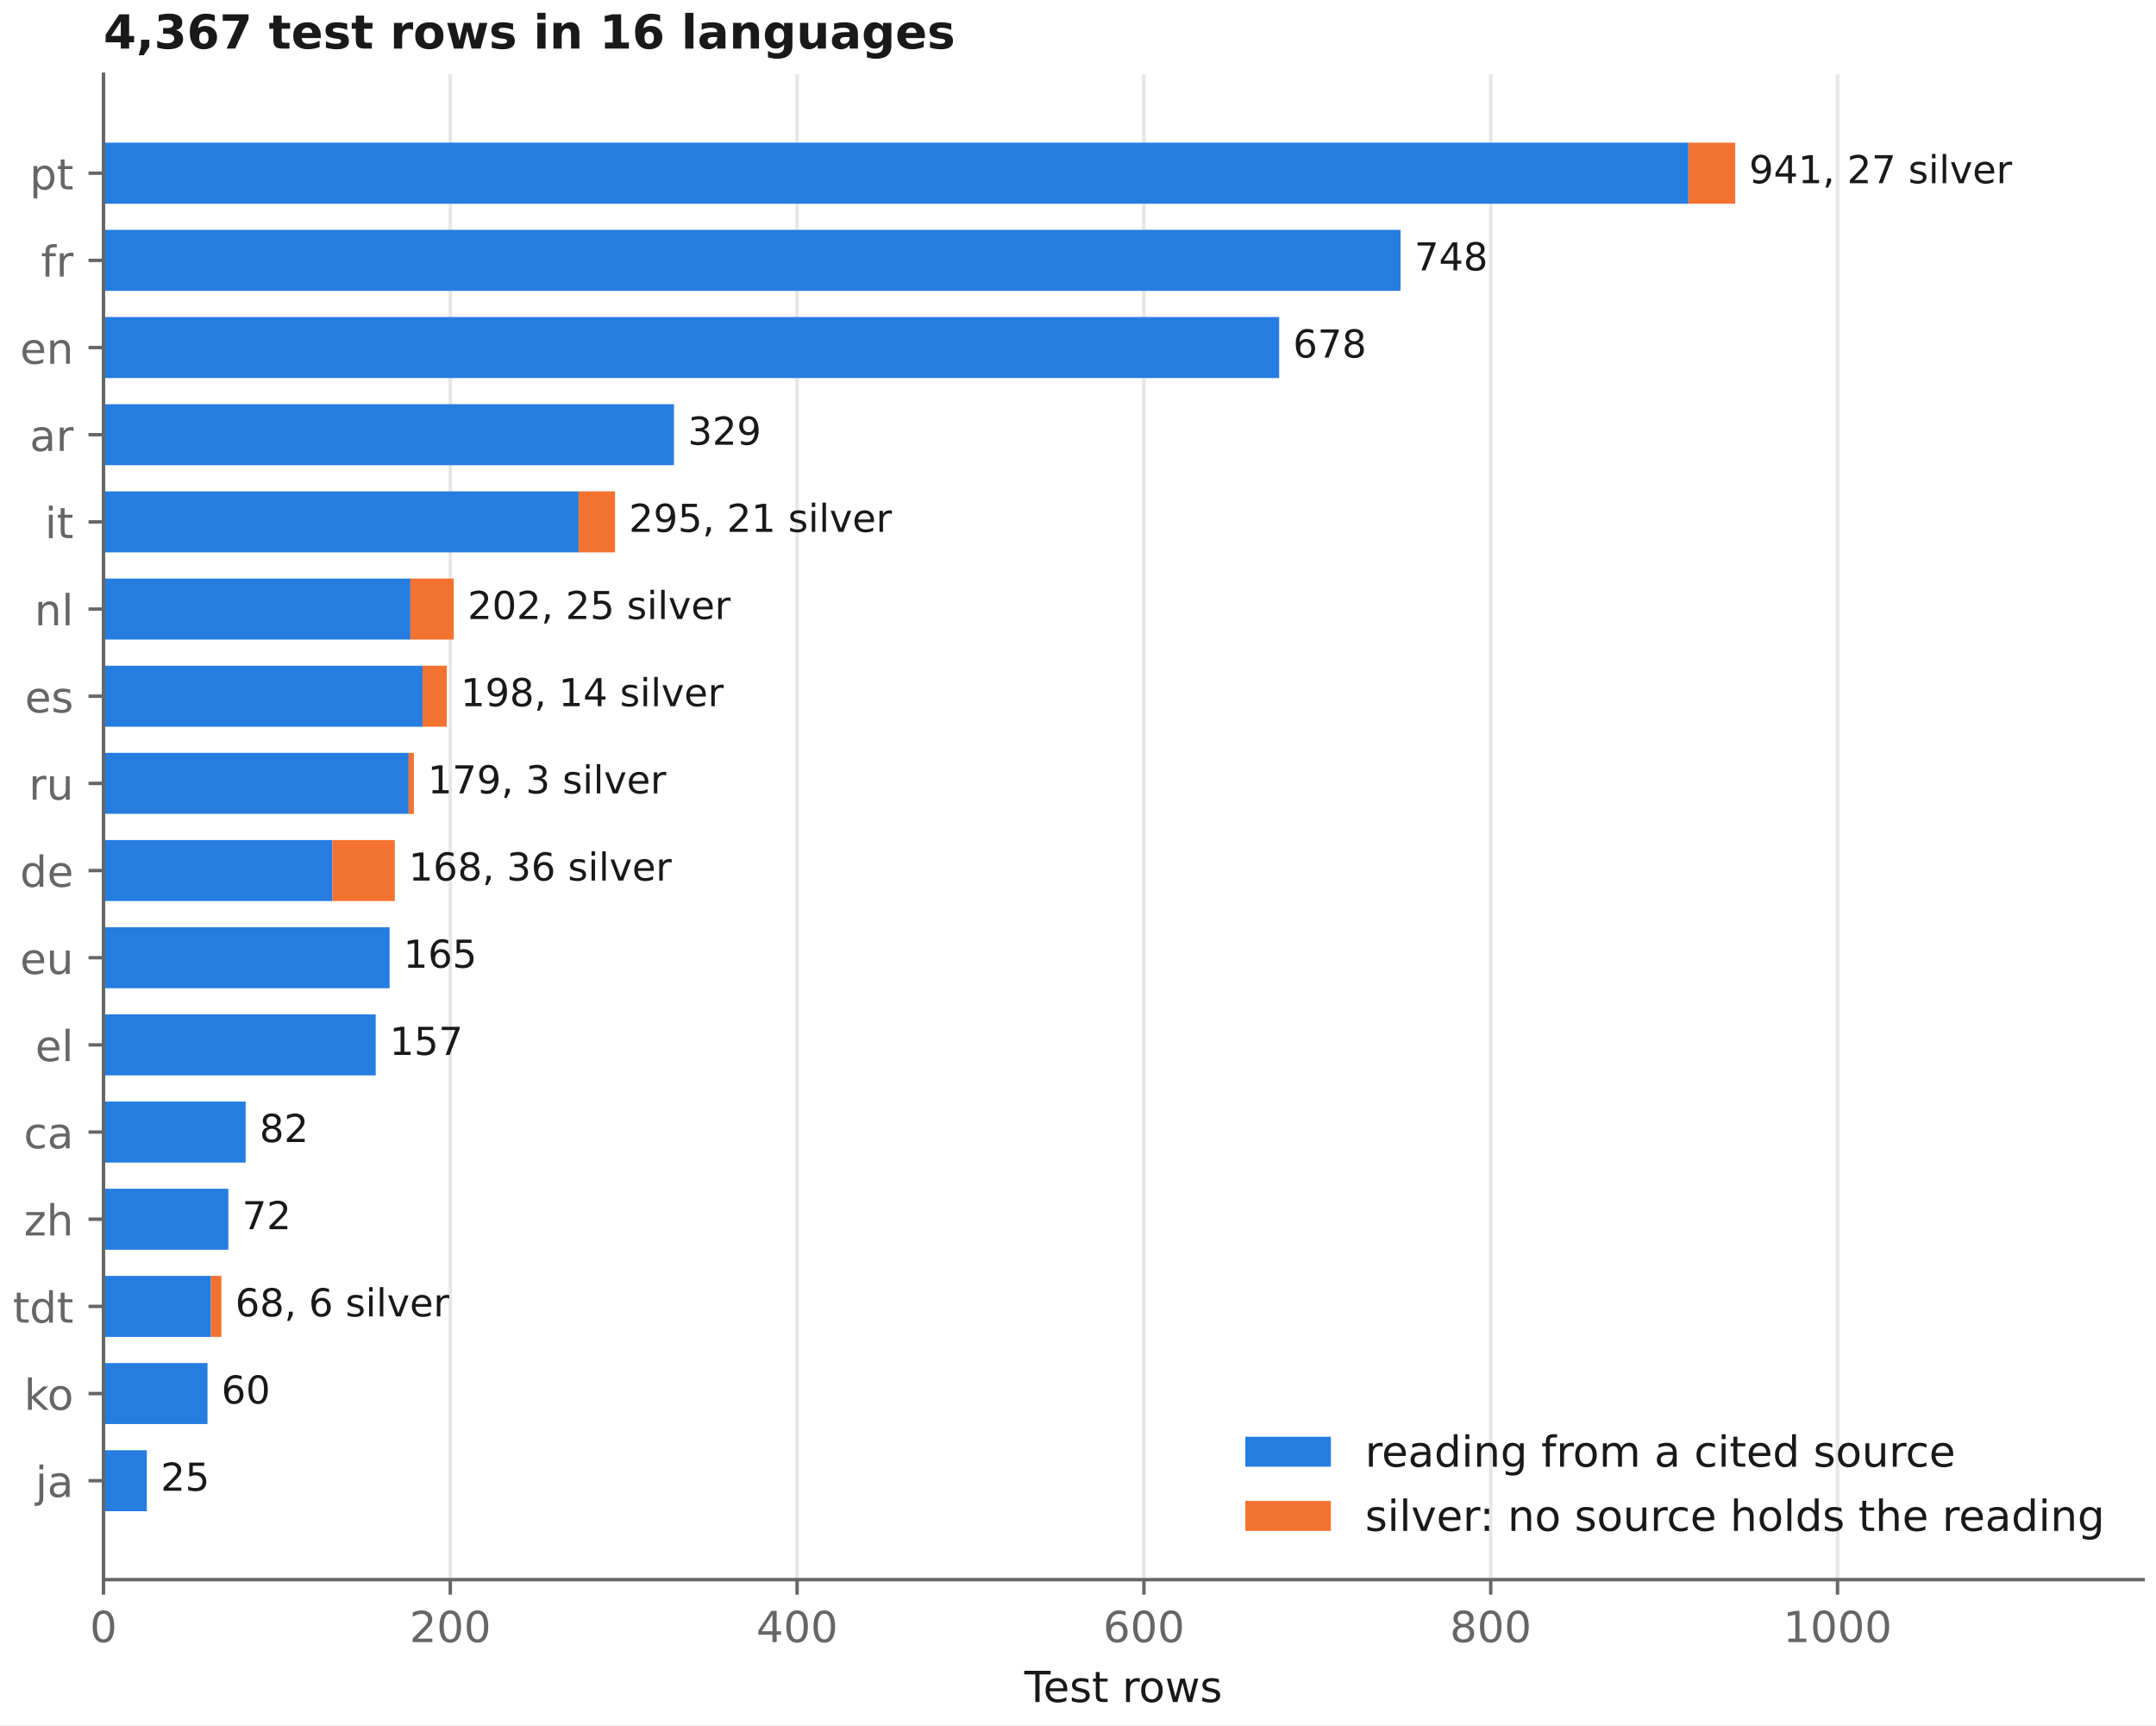
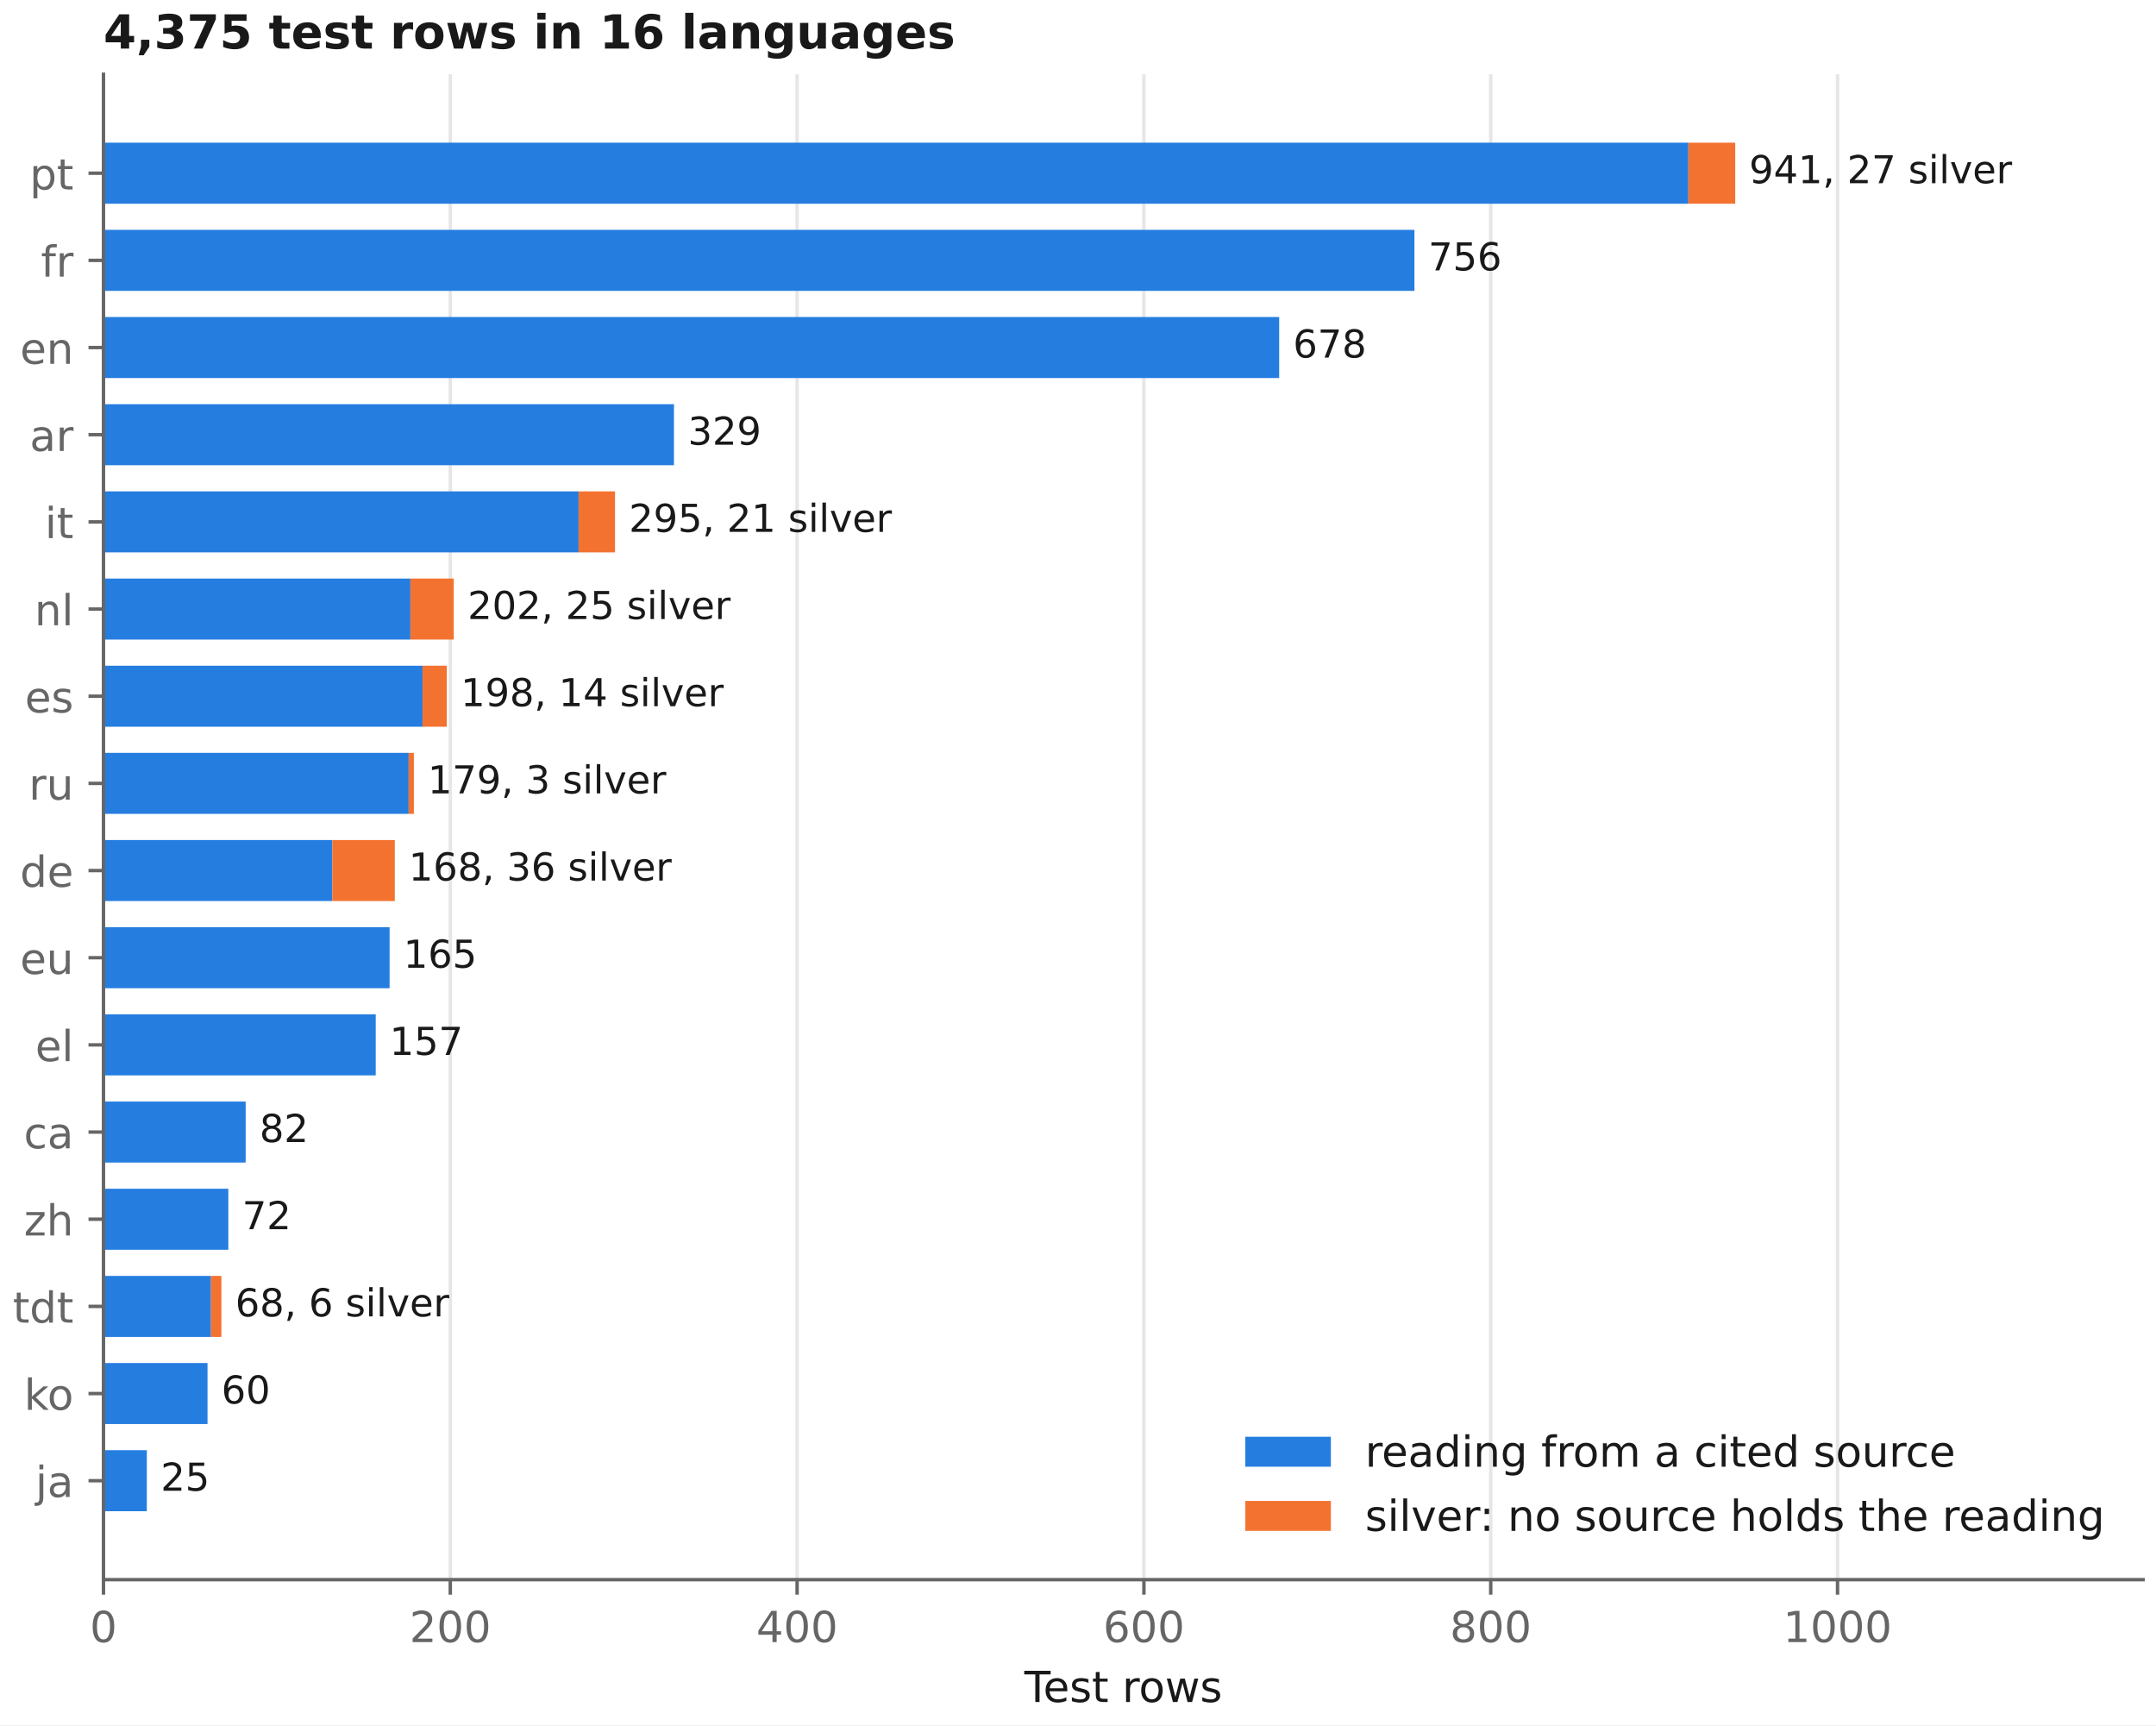
<svg xmlns="http://www.w3.org/2000/svg" xmlns:xlink="http://www.w3.org/1999/xlink" width="504pt" height="403.2pt" viewBox="0 0 504 403.2" version="1.1">
  <defs>
    <style type="text/css">*{stroke-linejoin: round; stroke-linecap: butt}</style>
  </defs>
  <g id="figure_1">
    <g id="patch_1">
      <path d="M 0 403.2  L 504 403.2  L 504 0  L 0 0  z " style="fill: #ffffff" />
    </g>
    <g id="axes_1">
      <g id="patch_2">
        <path d="M 24.189 369.2  L 501 369.2  L 501 17.359  L 24.189 17.359  z " style="fill: #ffffff" />
      </g>
      <g id="matplotlib.axis_1">
        <g id="xtick_1">
          <g id="line2d_1">
            <path d="M 24.189 369.2  L 24.189 17.359  " clip-path="url(#paf723ce318)" style="fill: none; stroke: #e6e6e6; stroke-width: 0.8; stroke-linecap: square" />
          </g>
          <g id="line2d_2">
            <defs>
              <path id="m0db574f044" d="M 0 0  L 0 3.5  " style="stroke: #666666; stroke-width: 0.8" />
            </defs>
            <g>
              <use xlink:href="#m0db574f044" x="24.189" y="369.2" style="fill: #666666; stroke: #666666; stroke-width: 0.8" />
            </g>
          </g>
          <g id="text_1">
            <text style="font-size: 10px; font-family: 'DejaVu Sans', 'Bitstream Vera Sans', 'Computer Modern Sans Serif', 'Lucida Grande', 'Verdana', 'Geneva', 'Lucid', 'Arial', 'Helvetica', 'Avant Garde', sans-serif; text-anchor: middle; fill: #666666" x="24.189" y="383.797" transform="rotate(-0 24.1893 383.7974)">0</text>
          </g>
        </g>
        <g id="xtick_2">
          <g id="line2d_3">
            <path d="M 105.262 369.2  L 105.262 17.359  " clip-path="url(#paf723ce318)" style="fill: none; stroke: #e6e6e6; stroke-width: 0.8; stroke-linecap: square" />
          </g>
          <g id="line2d_4">
            <g>
              <use xlink:href="#m0db574f044" x="105.262" y="369.2" style="fill: #666666; stroke: #666666; stroke-width: 0.8" />
            </g>
          </g>
          <g id="text_2">
            <text style="font-size: 10px; font-family: 'DejaVu Sans', 'Bitstream Vera Sans', 'Computer Modern Sans Serif', 'Lucida Grande', 'Verdana', 'Geneva', 'Lucid', 'Arial', 'Helvetica', 'Avant Garde', sans-serif; text-anchor: middle; fill: #666666" x="105.262" y="383.797" transform="rotate(-0 105.2623 383.7974)">200</text>
          </g>
        </g>
        <g id="xtick_3">
          <g id="line2d_5">
            <path d="M 186.335 369.2  L 186.335 17.359  " clip-path="url(#paf723ce318)" style="fill: none; stroke: #e6e6e6; stroke-width: 0.8; stroke-linecap: square" />
          </g>
          <g id="line2d_6">
            <g>
              <use xlink:href="#m0db574f044" x="186.335" y="369.2" style="fill: #666666; stroke: #666666; stroke-width: 0.8" />
            </g>
          </g>
          <g id="text_3">
            <text style="font-size: 10px; font-family: 'DejaVu Sans', 'Bitstream Vera Sans', 'Computer Modern Sans Serif', 'Lucida Grande', 'Verdana', 'Geneva', 'Lucid', 'Arial', 'Helvetica', 'Avant Garde', sans-serif; text-anchor: middle; fill: #666666" x="186.335" y="383.797" transform="rotate(-0 186.3353 383.7974)">400</text>
          </g>
        </g>
        <g id="xtick_4">
          <g id="line2d_7">
            <path d="M 267.408 369.2  L 267.408 17.359  " clip-path="url(#paf723ce318)" style="fill: none; stroke: #e6e6e6; stroke-width: 0.8; stroke-linecap: square" />
          </g>
          <g id="line2d_8">
            <g>
              <use xlink:href="#m0db574f044" x="267.408" y="369.2" style="fill: #666666; stroke: #666666; stroke-width: 0.8" />
            </g>
          </g>
          <g id="text_4">
            <text style="font-size: 10px; font-family: 'DejaVu Sans', 'Bitstream Vera Sans', 'Computer Modern Sans Serif', 'Lucida Grande', 'Verdana', 'Geneva', 'Lucid', 'Arial', 'Helvetica', 'Avant Garde', sans-serif; text-anchor: middle; fill: #666666" x="267.408" y="383.797" transform="rotate(-0 267.4082 383.7974)">600</text>
          </g>
        </g>
        <g id="xtick_5">
          <g id="line2d_9">
            <path d="M 348.481 369.2  L 348.481 17.359  " clip-path="url(#paf723ce318)" style="fill: none; stroke: #e6e6e6; stroke-width: 0.8; stroke-linecap: square" />
          </g>
          <g id="line2d_10">
            <g>
              <use xlink:href="#m0db574f044" x="348.481" y="369.2" style="fill: #666666; stroke: #666666; stroke-width: 0.8" />
            </g>
          </g>
          <g id="text_5">
            <text style="font-size: 10px; font-family: 'DejaVu Sans', 'Bitstream Vera Sans', 'Computer Modern Sans Serif', 'Lucida Grande', 'Verdana', 'Geneva', 'Lucid', 'Arial', 'Helvetica', 'Avant Garde', sans-serif; text-anchor: middle; fill: #666666" x="348.481" y="383.797" transform="rotate(-0 348.4812 383.7974)">800</text>
          </g>
        </g>
        <g id="xtick_6">
          <g id="line2d_11">
            <path d="M 429.554 369.2  L 429.554 17.359  " clip-path="url(#paf723ce318)" style="fill: none; stroke: #e6e6e6; stroke-width: 0.8; stroke-linecap: square" />
          </g>
          <g id="line2d_12">
            <g>
              <use xlink:href="#m0db574f044" x="429.554" y="369.2" style="fill: #666666; stroke: #666666; stroke-width: 0.8" />
            </g>
          </g>
          <g id="text_6">
            <text style="font-size: 10px; font-family: 'DejaVu Sans', 'Bitstream Vera Sans', 'Computer Modern Sans Serif', 'Lucida Grande', 'Verdana', 'Geneva', 'Lucid', 'Arial', 'Helvetica', 'Avant Garde', sans-serif; text-anchor: middle; fill: #666666" x="429.554" y="383.797" transform="rotate(-0 429.5542 383.7974)">1000</text>
          </g>
        </g>
        <g id="text_7">
          <text style="font-size: 10px; font-family: 'DejaVu Sans', 'Bitstream Vera Sans', 'Computer Modern Sans Serif', 'Lucida Grande', 'Verdana', 'Geneva', 'Lucid', 'Arial', 'Helvetica', 'Avant Garde', sans-serif; text-anchor: middle; fill: #191919" x="262.595" y="397.797" transform="rotate(-0 262.5945 397.7974)">Test rows</text>
        </g>
      </g>
      <g id="matplotlib.axis_2">
        <g id="ytick_1">
          <g id="line2d_13">
            <defs>
              <path id="m9a97e96fcf" d="M 0 0  L -3.5 0  " style="stroke: #666666; stroke-width: 0.8" />
            </defs>
            <g>
              <use xlink:href="#m9a97e96fcf" x="24.189" y="346.076" style="fill: #666666; stroke: #666666; stroke-width: 0.8" />
            </g>
          </g>
          <g id="text_8">
            <text style="font-size: 10px; font-family: 'DejaVu Sans', 'Bitstream Vera Sans', 'Computer Modern Sans Serif', 'Lucida Grande', 'Verdana', 'Geneva', 'Lucid', 'Arial', 'Helvetica', 'Avant Garde', sans-serif; text-anchor: end; fill: #666666" x="17.189" y="349.876" transform="rotate(-0 17.1893 349.8757)">ja</text>
          </g>
        </g>
        <g id="ytick_2">
          <g id="line2d_14">
            <g>
              <use xlink:href="#m9a97e96fcf" x="24.189" y="325.703" style="fill: #666666; stroke: #666666; stroke-width: 0.8" />
            </g>
          </g>
          <g id="text_9">
            <text style="font-size: 10px; font-family: 'DejaVu Sans', 'Bitstream Vera Sans', 'Computer Modern Sans Serif', 'Lucida Grande', 'Verdana', 'Geneva', 'Lucid', 'Arial', 'Helvetica', 'Avant Garde', sans-serif; text-anchor: end; fill: #666666" x="17.189" y="329.503" transform="rotate(-0 17.1893 329.5027)">ko</text>
          </g>
        </g>
        <g id="ytick_3">
          <g id="line2d_15">
            <g>
              <use xlink:href="#m9a97e96fcf" x="24.189" y="305.33" style="fill: #666666; stroke: #666666; stroke-width: 0.8" />
            </g>
          </g>
          <g id="text_10">
            <text style="font-size: 10px; font-family: 'DejaVu Sans', 'Bitstream Vera Sans', 'Computer Modern Sans Serif', 'Lucida Grande', 'Verdana', 'Geneva', 'Lucid', 'Arial', 'Helvetica', 'Avant Garde', sans-serif; text-anchor: end; fill: #666666" x="17.189" y="309.13" transform="rotate(-0 17.1893 309.1297)">tdt</text>
          </g>
        </g>
        <g id="ytick_4">
          <g id="line2d_16">
            <g>
              <use xlink:href="#m9a97e96fcf" x="24.189" y="284.958" style="fill: #666666; stroke: #666666; stroke-width: 0.8" />
            </g>
          </g>
          <g id="text_11">
            <text style="font-size: 10px; font-family: 'DejaVu Sans', 'Bitstream Vera Sans', 'Computer Modern Sans Serif', 'Lucida Grande', 'Verdana', 'Geneva', 'Lucid', 'Arial', 'Helvetica', 'Avant Garde', sans-serif; text-anchor: end; fill: #666666" x="17.189" y="288.757" transform="rotate(-0 17.1893 288.7567)">zh</text>
          </g>
        </g>
        <g id="ytick_5">
          <g id="line2d_17">
            <g>
              <use xlink:href="#m9a97e96fcf" x="24.189" y="264.585" style="fill: #666666; stroke: #666666; stroke-width: 0.8" />
            </g>
          </g>
          <g id="text_12">
            <text style="font-size: 10px; font-family: 'DejaVu Sans', 'Bitstream Vera Sans', 'Computer Modern Sans Serif', 'Lucida Grande', 'Verdana', 'Geneva', 'Lucid', 'Arial', 'Helvetica', 'Avant Garde', sans-serif; text-anchor: end; fill: #666666" x="17.189" y="268.383" transform="rotate(-0 17.1893 268.3834)">ca</text>
          </g>
        </g>
        <g id="ytick_6">
          <g id="line2d_18">
            <g>
              <use xlink:href="#m9a97e96fcf" x="24.189" y="244.212" style="fill: #666666; stroke: #666666; stroke-width: 0.8" />
            </g>
          </g>
          <g id="text_13">
            <text style="font-size: 10px; font-family: 'DejaVu Sans', 'Bitstream Vera Sans', 'Computer Modern Sans Serif', 'Lucida Grande', 'Verdana', 'Geneva', 'Lucid', 'Arial', 'Helvetica', 'Avant Garde', sans-serif; text-anchor: end; fill: #666666" x="17.189" y="248.011" transform="rotate(-0 17.1893 248.0108)">el</text>
          </g>
        </g>
        <g id="ytick_7">
          <g id="line2d_19">
            <g>
              <use xlink:href="#m9a97e96fcf" x="24.189" y="223.839" style="fill: #666666; stroke: #666666; stroke-width: 0.8" />
            </g>
          </g>
          <g id="text_14">
            <text style="font-size: 10px; font-family: 'DejaVu Sans', 'Bitstream Vera Sans', 'Computer Modern Sans Serif', 'Lucida Grande', 'Verdana', 'Geneva', 'Lucid', 'Arial', 'Helvetica', 'Avant Garde', sans-serif; text-anchor: end; fill: #666666" x="17.189" y="227.637" transform="rotate(-0 17.1893 227.6374)">eu</text>
          </g>
        </g>
        <g id="ytick_8">
          <g id="line2d_20">
            <g>
              <use xlink:href="#m9a97e96fcf" x="24.189" y="203.466" style="fill: #666666; stroke: #666666; stroke-width: 0.8" />
            </g>
          </g>
          <g id="text_15">
            <text style="font-size: 10px; font-family: 'DejaVu Sans', 'Bitstream Vera Sans', 'Computer Modern Sans Serif', 'Lucida Grande', 'Verdana', 'Geneva', 'Lucid', 'Arial', 'Helvetica', 'Avant Garde', sans-serif; text-anchor: end; fill: #666666" x="17.189" y="207.265" transform="rotate(-0 17.1893 207.2648)">de</text>
          </g>
        </g>
        <g id="ytick_9">
          <g id="line2d_21">
            <g>
              <use xlink:href="#m9a97e96fcf" x="24.189" y="183.093" style="fill: #666666; stroke: #666666; stroke-width: 0.8" />
            </g>
          </g>
          <g id="text_16">
            <text style="font-size: 10px; font-family: 'DejaVu Sans', 'Bitstream Vera Sans', 'Computer Modern Sans Serif', 'Lucida Grande', 'Verdana', 'Geneva', 'Lucid', 'Arial', 'Helvetica', 'Avant Garde', sans-serif; text-anchor: end; fill: #666666" x="17.189" y="186.891" transform="rotate(-0 17.1893 186.8915)">ru</text>
          </g>
        </g>
        <g id="ytick_10">
          <g id="line2d_22">
            <g>
              <use xlink:href="#m9a97e96fcf" x="24.189" y="162.72" style="fill: #666666; stroke: #666666; stroke-width: 0.8" />
            </g>
          </g>
          <g id="text_17">
            <text style="font-size: 10px; font-family: 'DejaVu Sans', 'Bitstream Vera Sans', 'Computer Modern Sans Serif', 'Lucida Grande', 'Verdana', 'Geneva', 'Lucid', 'Arial', 'Helvetica', 'Avant Garde', sans-serif; text-anchor: end; fill: #666666" x="17.189" y="166.519" transform="rotate(-0 17.1893 166.5185)">es</text>
          </g>
        </g>
        <g id="ytick_11">
          <g id="line2d_23">
            <g>
              <use xlink:href="#m9a97e96fcf" x="24.189" y="142.347" style="fill: #666666; stroke: #666666; stroke-width: 0.8" />
            </g>
          </g>
          <g id="text_18">
            <text style="font-size: 10px; font-family: 'DejaVu Sans', 'Bitstream Vera Sans', 'Computer Modern Sans Serif', 'Lucida Grande', 'Verdana', 'Geneva', 'Lucid', 'Arial', 'Helvetica', 'Avant Garde', sans-serif; text-anchor: end; fill: #666666" x="17.189" y="146.146" transform="rotate(-0 17.1893 146.1459)">nl</text>
          </g>
        </g>
        <g id="ytick_12">
          <g id="line2d_24">
            <g>
              <use xlink:href="#m9a97e96fcf" x="24.189" y="121.974" style="fill: #666666; stroke: #666666; stroke-width: 0.8" />
            </g>
          </g>
          <g id="text_19">
            <text style="font-size: 10px; font-family: 'DejaVu Sans', 'Bitstream Vera Sans', 'Computer Modern Sans Serif', 'Lucida Grande', 'Verdana', 'Geneva', 'Lucid', 'Arial', 'Helvetica', 'Avant Garde', sans-serif; text-anchor: end; fill: #666666" x="17.189" y="125.773" transform="rotate(-0 17.1893 125.773)">it</text>
          </g>
        </g>
        <g id="ytick_13">
          <g id="line2d_25">
            <g>
              <use xlink:href="#m9a97e96fcf" x="24.189" y="101.601" style="fill: #666666; stroke: #666666; stroke-width: 0.8" />
            </g>
          </g>
          <g id="text_20">
            <text style="font-size: 10px; font-family: 'DejaVu Sans', 'Bitstream Vera Sans', 'Computer Modern Sans Serif', 'Lucida Grande', 'Verdana', 'Geneva', 'Lucid', 'Arial', 'Helvetica', 'Avant Garde', sans-serif; text-anchor: end; fill: #666666" x="17.189" y="105.4" transform="rotate(-0 17.1893 105.3996)">ar</text>
          </g>
        </g>
        <g id="ytick_14">
          <g id="line2d_26">
            <g>
              <use xlink:href="#m9a97e96fcf" x="24.189" y="81.228" style="fill: #666666; stroke: #666666; stroke-width: 0.8" />
            </g>
          </g>
          <g id="text_21">
            <text style="font-size: 10px; font-family: 'DejaVu Sans', 'Bitstream Vera Sans', 'Computer Modern Sans Serif', 'Lucida Grande', 'Verdana', 'Geneva', 'Lucid', 'Arial', 'Helvetica', 'Avant Garde', sans-serif; text-anchor: end; fill: #666666" x="17.189" y="85.027" transform="rotate(-0 17.1893 85.02662)">en</text>
          </g>
        </g>
        <g id="ytick_15">
          <g id="line2d_27">
            <g>
              <use xlink:href="#m9a97e96fcf" x="24.189" y="60.855" style="fill: #666666; stroke: #666666; stroke-width: 0.8" />
            </g>
          </g>
          <g id="text_22">
            <text style="font-size: 10px; font-family: 'DejaVu Sans', 'Bitstream Vera Sans', 'Computer Modern Sans Serif', 'Lucida Grande', 'Verdana', 'Geneva', 'Lucid', 'Arial', 'Helvetica', 'Avant Garde', sans-serif; text-anchor: end; fill: #666666" x="17.189" y="64.654" transform="rotate(-0 17.1893 64.65404)">fr</text>
          </g>
        </g>
        <g id="ytick_16">
          <g id="line2d_28">
            <g>
              <use xlink:href="#m9a97e96fcf" x="24.189" y="40.482" style="fill: #666666; stroke: #666666; stroke-width: 0.8" />
            </g>
          </g>
          <g id="text_23">
            <text style="font-size: 10px; font-family: 'DejaVu Sans', 'Bitstream Vera Sans', 'Computer Modern Sans Serif', 'Lucida Grande', 'Verdana', 'Geneva', 'Lucid', 'Arial', 'Helvetica', 'Avant Garde', sans-serif; text-anchor: end; fill: #666666" x="17.189" y="44.281" transform="rotate(-0 17.1893 44.28067)">pt</text>
          </g>
        </g>
      </g>
      <g id="patch_3">
        <path d="M 24.189 353.207  L 34.323 353.207  L 34.323 338.946  L 24.189 338.946  z " clip-path="url(#paf723ce318)" style="fill: #257de0" />
      </g>
      <g id="patch_4">
        <path d="M 24.189 332.834  L 48.511 332.834  L 48.511 318.573  L 24.189 318.573  z " clip-path="url(#paf723ce318)" style="fill: #257de0" />
      </g>
      <g id="patch_5">
        <path d="M 24.189 312.461  L 49.322 312.461  L 49.322 298.2  L 24.189 298.2  z " clip-path="url(#paf723ce318)" style="fill: #257de0" />
      </g>
      <g id="patch_6">
        <path d="M 24.189 292.088  L 53.376 292.088  L 53.376 277.827  L 24.189 277.827  z " clip-path="url(#paf723ce318)" style="fill: #257de0" />
      </g>
      <g id="patch_7">
        <path d="M 24.189 271.715  L 57.429 271.715  L 57.429 257.454  L 24.189 257.454  z " clip-path="url(#paf723ce318)" style="fill: #257de0" />
      </g>
      <g id="patch_8">
        <path d="M 24.189 251.342  L 87.832 251.342  L 87.832 237.081  L 24.189 237.081  z " clip-path="url(#paf723ce318)" style="fill: #257de0" />
      </g>
      <g id="patch_9">
        <path d="M 24.189 230.969  L 91.075 230.969  L 91.075 216.708  L 24.189 216.708  z " clip-path="url(#paf723ce318)" style="fill: #257de0" />
      </g>
      <g id="patch_10">
        <path d="M 24.189 210.596  L 77.697 210.596  L 77.697 196.335  L 24.189 196.335  z " clip-path="url(#paf723ce318)" style="fill: #257de0" />
      </g>
      <g id="patch_11">
        <path d="M 24.189 190.223  L 95.534 190.223  L 95.534 175.962  L 24.189 175.962  z " clip-path="url(#paf723ce318)" style="fill: #257de0" />
      </g>
      <g id="patch_12">
        <path d="M 24.189 169.85  L 98.776 169.85  L 98.776 155.589  L 24.189 155.589  z " clip-path="url(#paf723ce318)" style="fill: #257de0" />
      </g>
      <g id="patch_13">
        <path d="M 24.189 149.477  L 95.939 149.477  L 95.939 135.216  L 24.189 135.216  z " clip-path="url(#paf723ce318)" style="fill: #257de0" />
      </g>
      <g id="patch_14">
        <path d="M 24.189 129.104  L 135.259 129.104  L 135.259 114.843  L 24.189 114.843  z " clip-path="url(#paf723ce318)" style="fill: #257de0" />
      </g>
      <g id="patch_15">
        <path d="M 24.189 108.731  L 157.554 108.731  L 157.554 94.47  L 24.189 94.47  z " clip-path="url(#paf723ce318)" style="fill: #257de0" />
      </g>
      <g id="patch_16">
        <path d="M 24.189 88.358  L 299.027 88.358  L 299.027 74.097  L 24.189 74.097  z " clip-path="url(#paf723ce318)" style="fill: #257de0" />
      </g>
      <g id="patch_17">
-         <path d="M 24.189 67.985  L 327.402 67.985  L 327.402 53.724  L 24.189 53.724  z " clip-path="url(#paf723ce318)" style="fill: #257de0" />
+         <path d="M 24.189 67.985  L 330.645 67.985  L 330.645 53.724  L 24.189 53.724  z " clip-path="url(#paf723ce318)" style="fill: #257de0" />
      </g>
      <g id="patch_18">
        <path d="M 24.189 47.612  L 394.693 47.612  L 394.693 33.351  L 24.189 33.351  z " clip-path="url(#paf723ce318)" style="fill: #257de0" />
      </g>
      <g id="patch_19">
        <path d="M 34.323 353.207  L 34.323 353.207  L 34.323 338.946  L 34.323 338.946  z " clip-path="url(#paf723ce318)" style="fill: #f47230" />
      </g>
      <g id="patch_20">
        <path d="M 48.511 332.834  L 48.511 332.834  L 48.511 318.573  L 48.511 318.573  z " clip-path="url(#paf723ce318)" style="fill: #f47230" />
      </g>
      <g id="patch_21">
        <path d="M 49.322 312.461  L 51.754 312.461  L 51.754 298.2  L 49.322 298.2  z " clip-path="url(#paf723ce318)" style="fill: #f47230" />
      </g>
      <g id="patch_22">
        <path d="M 53.376 292.088  L 53.376 292.088  L 53.376 277.827  L 53.376 277.827  z " clip-path="url(#paf723ce318)" style="fill: #f47230" />
      </g>
      <g id="patch_23">
        <path d="M 57.429 271.715  L 57.429 271.715  L 57.429 257.454  L 57.429 257.454  z " clip-path="url(#paf723ce318)" style="fill: #f47230" />
      </g>
      <g id="patch_24">
        <path d="M 87.832 251.342  L 87.832 251.342  L 87.832 237.081  L 87.832 237.081  z " clip-path="url(#paf723ce318)" style="fill: #f47230" />
      </g>
      <g id="patch_25">
        <path d="M 91.075 230.969  L 91.075 230.969  L 91.075 216.708  L 91.075 216.708  z " clip-path="url(#paf723ce318)" style="fill: #f47230" />
      </g>
      <g id="patch_26">
        <path d="M 77.697 210.596  L 92.291 210.596  L 92.291 196.335  L 77.697 196.335  z " clip-path="url(#paf723ce318)" style="fill: #f47230" />
      </g>
      <g id="patch_27">
        <path d="M 95.534 190.223  L 96.75 190.223  L 96.75 175.962  L 95.534 175.962  z " clip-path="url(#paf723ce318)" style="fill: #f47230" />
      </g>
      <g id="patch_28">
        <path d="M 98.776 169.85  L 104.452 169.85  L 104.452 155.589  L 98.776 155.589  z " clip-path="url(#paf723ce318)" style="fill: #f47230" />
      </g>
      <g id="patch_29">
        <path d="M 95.939 149.477  L 106.073 149.477  L 106.073 135.216  L 95.939 135.216  z " clip-path="url(#paf723ce318)" style="fill: #f47230" />
      </g>
      <g id="patch_30">
        <path d="M 135.259 129.104  L 143.772 129.104  L 143.772 114.843  L 135.259 114.843  z " clip-path="url(#paf723ce318)" style="fill: #f47230" />
      </g>
      <g id="patch_31">
        <path d="M 157.554 108.731  L 157.554 108.731  L 157.554 94.47  L 157.554 94.47  z " clip-path="url(#paf723ce318)" style="fill: #f47230" />
      </g>
      <g id="patch_32">
        <path d="M 299.027 88.358  L 299.027 88.358  L 299.027 74.097  L 299.027 74.097  z " clip-path="url(#paf723ce318)" style="fill: #f47230" />
      </g>
      <g id="patch_33">
-         <path d="M 327.402 67.985  L 327.402 67.985  L 327.402 53.724  L 327.402 53.724  z " clip-path="url(#paf723ce318)" style="fill: #f47230" />
+         <path d="M 330.645 67.985  L 330.645 67.985  L 330.645 53.724  L 330.645 53.724  z " clip-path="url(#paf723ce318)" style="fill: #f47230" />
      </g>
      <g id="patch_34">
        <path d="M 394.693 47.612  L 405.638 47.612  L 405.638 33.351  L 394.693 33.351  z " clip-path="url(#paf723ce318)" style="fill: #f47230" />
      </g>
      <g id="patch_35">
        <path d="M 24.189 369.2  L 24.189 17.359  " style="fill: none; stroke: #666666; stroke-width: 0.8; stroke-linejoin: miter; stroke-linecap: square" />
      </g>
      <g id="patch_36">
        <path d="M 24.189 369.2  L 501 369.2  " style="fill: none; stroke: #666666; stroke-width: 0.8; stroke-linejoin: miter; stroke-linecap: square" />
      </g>
      <g id="text_24">
        <text style="font-size: 9px; font-family: 'DejaVu Sans', 'Bitstream Vera Sans', 'Computer Modern Sans Serif', 'Lucida Grande', 'Verdana', 'Geneva', 'Lucid', 'Arial', 'Helvetica', 'Avant Garde', sans-serif; text-anchor: start; fill: #191919" x="37.566" y="348.414" transform="rotate(-0 37.56634 348.4143)">25</text>
      </g>
      <g id="text_25">
        <text style="font-size: 9px; font-family: 'DejaVu Sans', 'Bitstream Vera Sans', 'Computer Modern Sans Serif', 'Lucida Grande', 'Verdana', 'Geneva', 'Lucid', 'Arial', 'Helvetica', 'Avant Garde', sans-serif; text-anchor: start; fill: #191919" x="51.754" y="328.041" transform="rotate(-0 51.75411 328.0414)">60</text>
      </g>
      <g id="text_26">
        <text style="font-size: 9px; font-family: 'DejaVu Sans', 'Bitstream Vera Sans', 'Computer Modern Sans Serif', 'Lucida Grande', 'Verdana', 'Geneva', 'Lucid', 'Arial', 'Helvetica', 'Avant Garde', sans-serif; text-anchor: start; fill: #191919" x="54.997" y="307.669" transform="rotate(-0 54.99703 307.6687)">68, 6 silver</text>
      </g>
      <g id="text_27">
        <text style="font-size: 9px; font-family: 'DejaVu Sans', 'Bitstream Vera Sans', 'Computer Modern Sans Serif', 'Lucida Grande', 'Verdana', 'Geneva', 'Lucid', 'Arial', 'Helvetica', 'Avant Garde', sans-serif; text-anchor: start; fill: #191919" x="56.618" y="287.295" transform="rotate(-0 56.61849 287.2954)">72</text>
      </g>
      <g id="text_28">
        <text style="font-size: 9px; font-family: 'DejaVu Sans', 'Bitstream Vera Sans', 'Computer Modern Sans Serif', 'Lucida Grande', 'Verdana', 'Geneva', 'Lucid', 'Arial', 'Helvetica', 'Avant Garde', sans-serif; text-anchor: start; fill: #191919" x="60.672" y="266.922" transform="rotate(-0 60.67214 266.9224)">82</text>
      </g>
      <g id="text_29">
        <text style="font-size: 9px; font-family: 'DejaVu Sans', 'Bitstream Vera Sans', 'Computer Modern Sans Serif', 'Lucida Grande', 'Verdana', 'Geneva', 'Lucid', 'Arial', 'Helvetica', 'Avant Garde', sans-serif; text-anchor: start; fill: #191919" x="91.075" y="246.549" transform="rotate(-0 91.07451 246.5495)">157</text>
      </g>
      <g id="text_30">
        <text style="font-size: 9px; font-family: 'DejaVu Sans', 'Bitstream Vera Sans', 'Computer Modern Sans Serif', 'Lucida Grande', 'Verdana', 'Geneva', 'Lucid', 'Arial', 'Helvetica', 'Avant Garde', sans-serif; text-anchor: start; fill: #191919" x="94.317" y="226.176" transform="rotate(-0 94.31743 226.1765)">165</text>
      </g>
      <g id="text_31">
        <text style="font-size: 9px; font-family: 'DejaVu Sans', 'Bitstream Vera Sans', 'Computer Modern Sans Serif', 'Lucida Grande', 'Verdana', 'Geneva', 'Lucid', 'Arial', 'Helvetica', 'Avant Garde', sans-serif; text-anchor: start; fill: #191919" x="95.534" y="205.804" transform="rotate(-0 95.53352 205.8039)">168, 36 silver</text>
      </g>
      <g id="text_32">
        <text style="font-size: 9px; font-family: 'DejaVu Sans', 'Bitstream Vera Sans', 'Computer Modern Sans Serif', 'Lucida Grande', 'Verdana', 'Geneva', 'Lucid', 'Arial', 'Helvetica', 'Avant Garde', sans-serif; text-anchor: start; fill: #191919" x="99.993" y="185.431" transform="rotate(-0 99.99254 185.4309)">179, 3 silver</text>
      </g>
      <g id="text_33">
        <text style="font-size: 9px; font-family: 'DejaVu Sans', 'Bitstream Vera Sans', 'Computer Modern Sans Serif', 'Lucida Grande', 'Verdana', 'Geneva', 'Lucid', 'Arial', 'Helvetica', 'Avant Garde', sans-serif; text-anchor: start; fill: #191919" x="107.694" y="165.058" transform="rotate(-0 107.6945 165.0579)">198, 14 silver</text>
      </g>
      <g id="text_34">
        <text style="font-size: 9px; font-family: 'DejaVu Sans', 'Bitstream Vera Sans', 'Computer Modern Sans Serif', 'Lucida Grande', 'Verdana', 'Geneva', 'Lucid', 'Arial', 'Helvetica', 'Avant Garde', sans-serif; text-anchor: start; fill: #191919" x="109.316" y="144.685" transform="rotate(-0 109.3159 144.685)">202, 25 silver</text>
      </g>
      <g id="text_35">
        <text style="font-size: 9px; font-family: 'DejaVu Sans', 'Bitstream Vera Sans', 'Computer Modern Sans Serif', 'Lucida Grande', 'Verdana', 'Geneva', 'Lucid', 'Arial', 'Helvetica', 'Avant Garde', sans-serif; text-anchor: start; fill: #191919" x="147.015" y="124.312" transform="rotate(-0 147.0149 124.312)">295, 21 silver</text>
      </g>
      <g id="text_36">
        <text style="font-size: 9px; font-family: 'DejaVu Sans', 'Bitstream Vera Sans', 'Computer Modern Sans Serif', 'Lucida Grande', 'Verdana', 'Geneva', 'Lucid', 'Arial', 'Helvetica', 'Avant Garde', sans-serif; text-anchor: start; fill: #191919" x="160.797" y="103.939" transform="rotate(-0 160.7973 103.9387)">329</text>
      </g>
      <g id="text_37">
        <text style="font-size: 9px; font-family: 'DejaVu Sans', 'Bitstream Vera Sans', 'Computer Modern Sans Serif', 'Lucida Grande', 'Verdana', 'Geneva', 'Lucid', 'Arial', 'Helvetica', 'Avant Garde', sans-serif; text-anchor: start; fill: #191919" x="302.27" y="83.566" transform="rotate(-0 302.2696 83.56568)">678</text>
      </g>
      <g id="text_38">
-         <text style="font-size: 9px; font-family: 'DejaVu Sans', 'Bitstream Vera Sans', 'Computer Modern Sans Serif', 'Lucida Grande', 'Verdana', 'Geneva', 'Lucid', 'Arial', 'Helvetica', 'Avant Garde', sans-serif; text-anchor: start; fill: #191919" x="330.645" y="63.193" transform="rotate(-0 330.6452 63.19271)">748</text>
+         <text style="font-size: 9px; font-family: 'DejaVu Sans', 'Bitstream Vera Sans', 'Computer Modern Sans Serif', 'Lucida Grande', 'Verdana', 'Geneva', 'Lucid', 'Arial', 'Helvetica', 'Avant Garde', sans-serif; text-anchor: start; fill: #191919" x="333.888" y="63.193" transform="rotate(-0 333.8881 63.19271)">756</text>
      </g>
      <g id="text_39">
        <text style="font-size: 9px; font-family: 'DejaVu Sans', 'Bitstream Vera Sans', 'Computer Modern Sans Serif', 'Lucida Grande', 'Verdana', 'Geneva', 'Lucid', 'Arial', 'Helvetica', 'Avant Garde', sans-serif; text-anchor: start; fill: #191919" x="408.881" y="42.82" transform="rotate(-0 408.8806 42.82009)">941, 27 silver</text>
      </g>
      <g id="text_40">
-         <text style="font-weight: 700; font-size: 11px; font-family: 'DejaVu Sans', 'Bitstream Vera Sans', 'Computer Modern Sans Serif', 'Lucida Grande', 'Verdana', 'Geneva', 'Lucid', 'Arial', 'Helvetica', 'Avant Garde', sans-serif; text-anchor: start; fill: #191919" x="24.189" y="11.359" transform="rotate(-0 24.1893 11.35852)">4,367 test rows in 16 languages</text>
+         <text style="font-weight: 700; font-size: 11px; font-family: 'DejaVu Sans', 'Bitstream Vera Sans', 'Computer Modern Sans Serif', 'Lucida Grande', 'Verdana', 'Geneva', 'Lucid', 'Arial', 'Helvetica', 'Avant Garde', sans-serif; text-anchor: start; fill: #191919" x="24.189" y="11.359" transform="rotate(-0 24.1893 11.35852)">4,375 test rows in 16 languages</text>
      </g>
      <g id="legend_1">
        <g id="patch_37">
          <path d="M 291.115 342.797  L 311.115 342.797  L 311.115 335.797  L 291.115 335.797  z " style="fill: #257de0" />
        </g>
        <g id="text_41">
          <text style="font-size: 10px; font-family: 'DejaVu Sans', 'Bitstream Vera Sans', 'Computer Modern Sans Serif', 'Lucida Grande', 'Verdana', 'Geneva', 'Lucid', 'Arial', 'Helvetica', 'Avant Garde', sans-serif; text-anchor: start; fill: #191919" x="319.115" y="342.797" transform="rotate(-0 319.1154 342.7966)">reading from a cited source</text>
        </g>
        <g id="patch_38">
          <path d="M 291.115 357.797  L 311.115 357.797  L 311.115 350.797  L 291.115 350.797  z " style="fill: #f47230" />
        </g>
        <g id="text_42">
          <text style="font-size: 10px; font-family: 'DejaVu Sans', 'Bitstream Vera Sans', 'Computer Modern Sans Serif', 'Lucida Grande', 'Verdana', 'Geneva', 'Lucid', 'Arial', 'Helvetica', 'Avant Garde', sans-serif; text-anchor: start; fill: #191919" x="319.115" y="357.797" transform="rotate(-0 319.1154 357.7974)">silver: no source holds the reading</text>
        </g>
      </g>
    </g>
  </g>
  <defs>
    <clipPath id="paf723ce318">
      <rect x="24.189" y="17.359" width="476.81" height="351.841" />
    </clipPath>
  </defs>
</svg>
